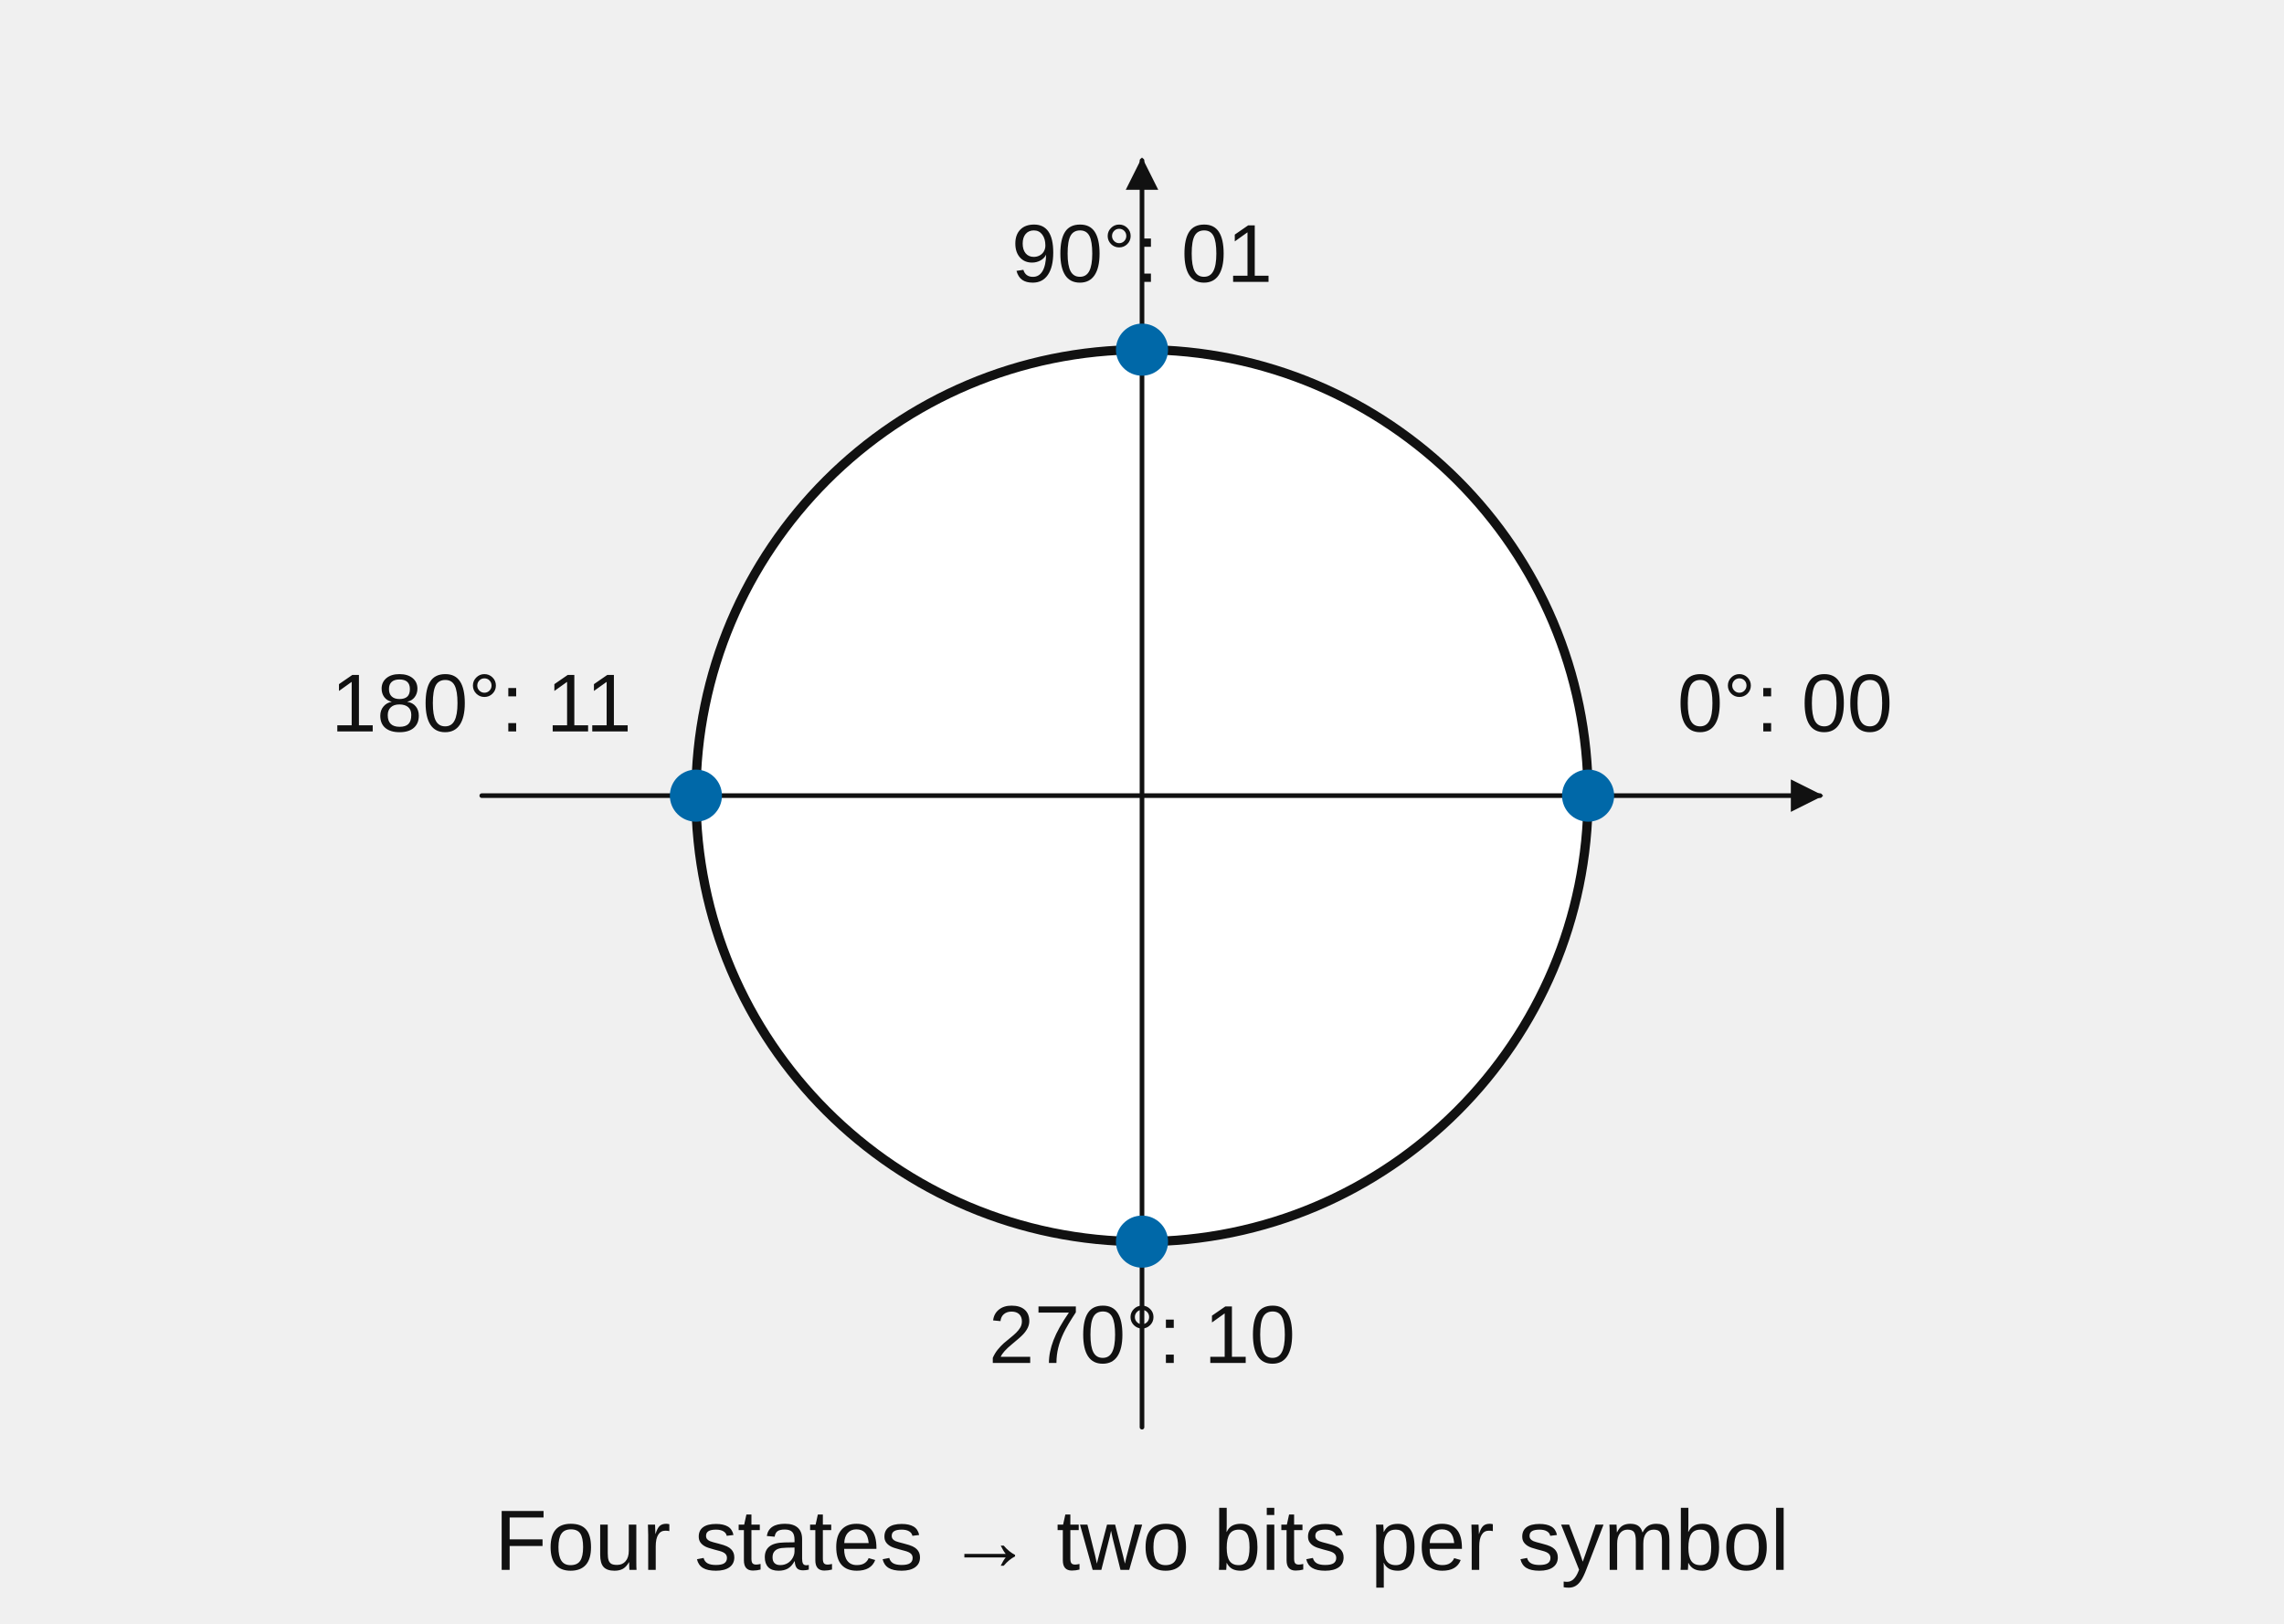
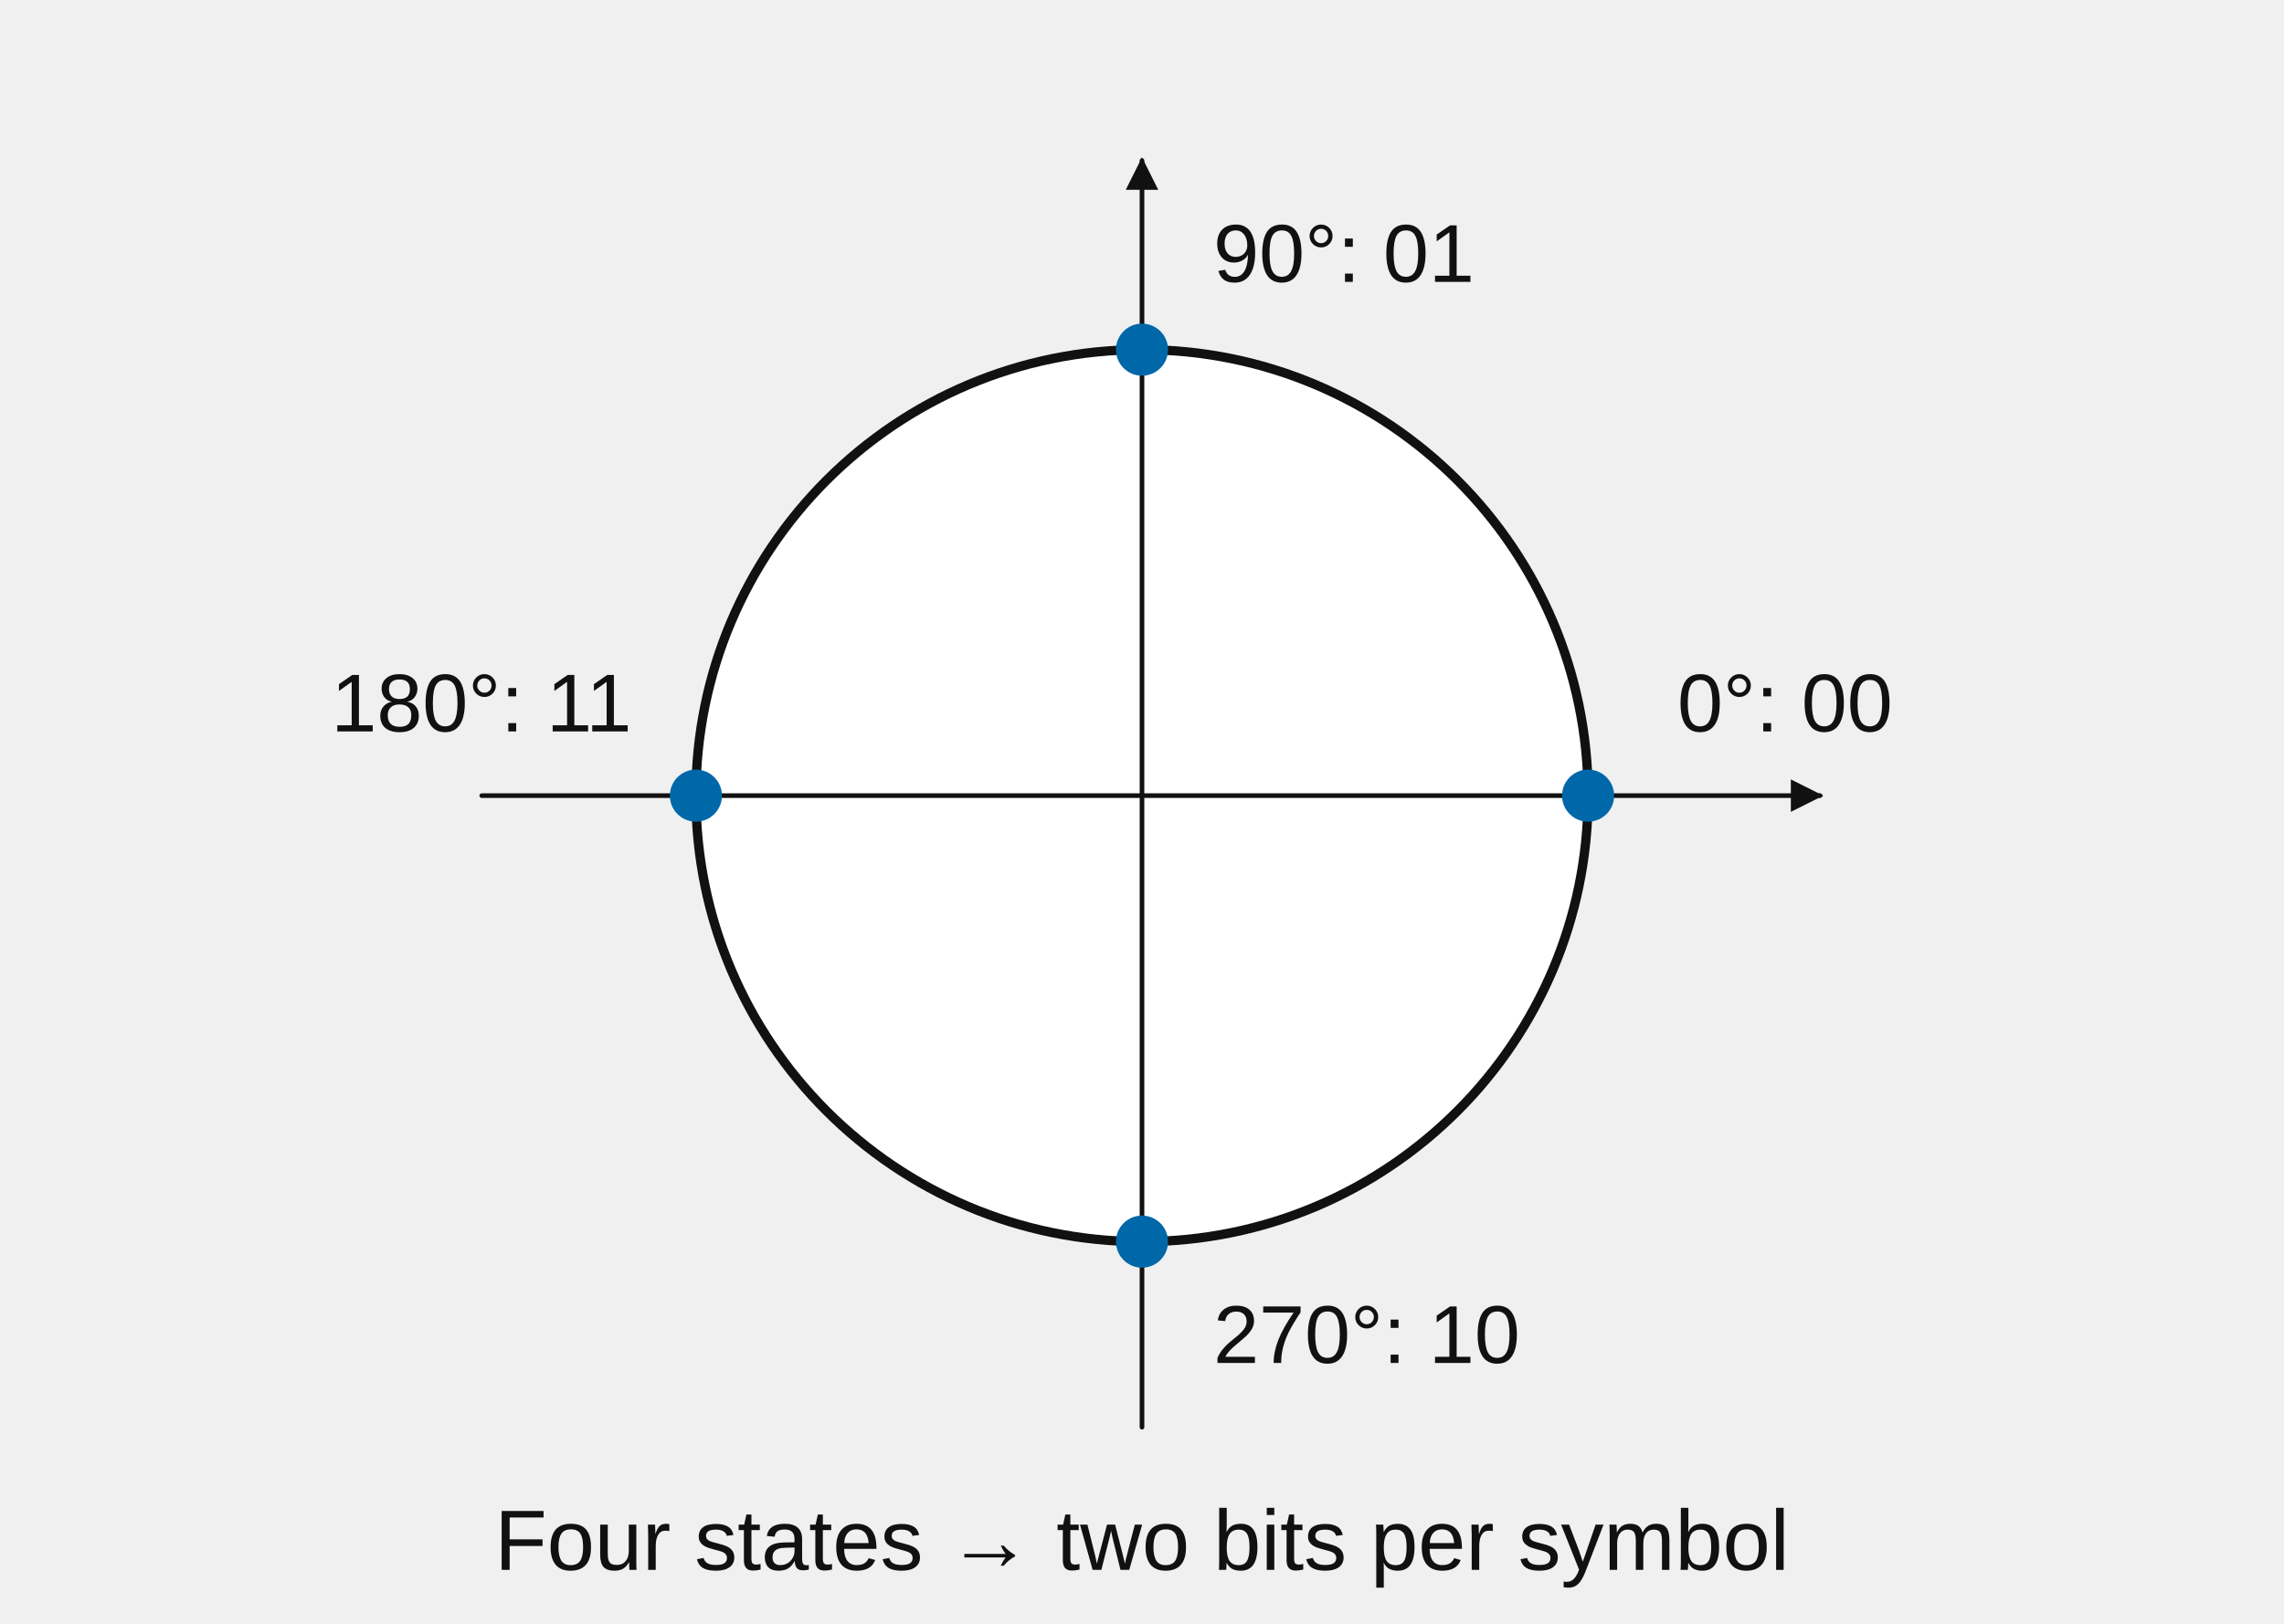
<svg xmlns="http://www.w3.org/2000/svg" viewBox="0 0 640 455" width="640" height="455" role="img">
  <defs>
    <marker id="arrow" viewBox="0 0 10 10" refX="9" refY="5" markerWidth="7" markerHeight="7" orient="auto-start-reverse">
      <path d="M 0 0 L 10 5 L 0 10 z" fill="#111" />
    </marker>
  </defs>
  <g fill="none" stroke="#111" stroke-width="2.6" stroke-linejoin="round" stroke-linecap="round">
    <circle cx="320" cy="223" r="125" fill="white" />
    <line x1="135" y1="223" x2="510" y2="223" stroke-width="1.3" marker-end="url(#arrow)" />
    <line x1="320" y1="400" x2="320" y2="45" stroke-width="1.3" marker-end="url(#arrow)" />
    <circle cx="445" cy="223" r="6" fill="#0068a8" stroke="#0068a8" />
    <text x="470" y="205" fill="#111" stroke="none" font-family="Arial, sans-serif" font-size="23" text-anchor="start">0°: 00</text>
    <circle cx="320" cy="98" r="6" fill="#0068a8" stroke="#0068a8" />
-     <text x="320" y="79" fill="#111" stroke="none" font-family="Arial, sans-serif" font-size="23" text-anchor="middle">90°: 01</text>
+     <text x="340" y="79" fill="#111" stroke="none" font-family="Arial, sans-serif" font-size="23" text-anchor="start">90°: 01</text>
    <circle cx="195" cy="223" r="6" fill="#0068a8" stroke="#0068a8" />
    <text x="177" y="205" fill="#111" stroke="none" font-family="Arial, sans-serif" font-size="23" text-anchor="end">180°: 11</text>
    <circle cx="320" cy="348" r="6" fill="#0068a8" stroke="#0068a8" />
-     <text x="320" y="382" fill="#111" stroke="none" font-family="Arial, sans-serif" font-size="23" text-anchor="middle">270°: 10</text>
+     <text x="340" y="382" fill="#111" stroke="none" font-family="Arial, sans-serif" font-size="23" text-anchor="start">270°: 10</text>
    <text x="320" y="440" fill="#111" stroke="none" font-family="Arial, sans-serif" font-size="24" text-anchor="middle">Four states → two bits per symbol</text>
  </g>
  <style id="figure-theme">
  @media screen and (prefers-color-scheme: dark) {
    [fill="white"] { fill: #000000; }
    [fill="#111"] { fill: #e9eef4; }
    [fill="#0068a8"] { fill: #79c6ff; }
    [stroke="#111"] { stroke: #e9eef4; }
    [stroke="#0068a8"] { stroke: #79c6ff; }
  }
</style>
</svg>
